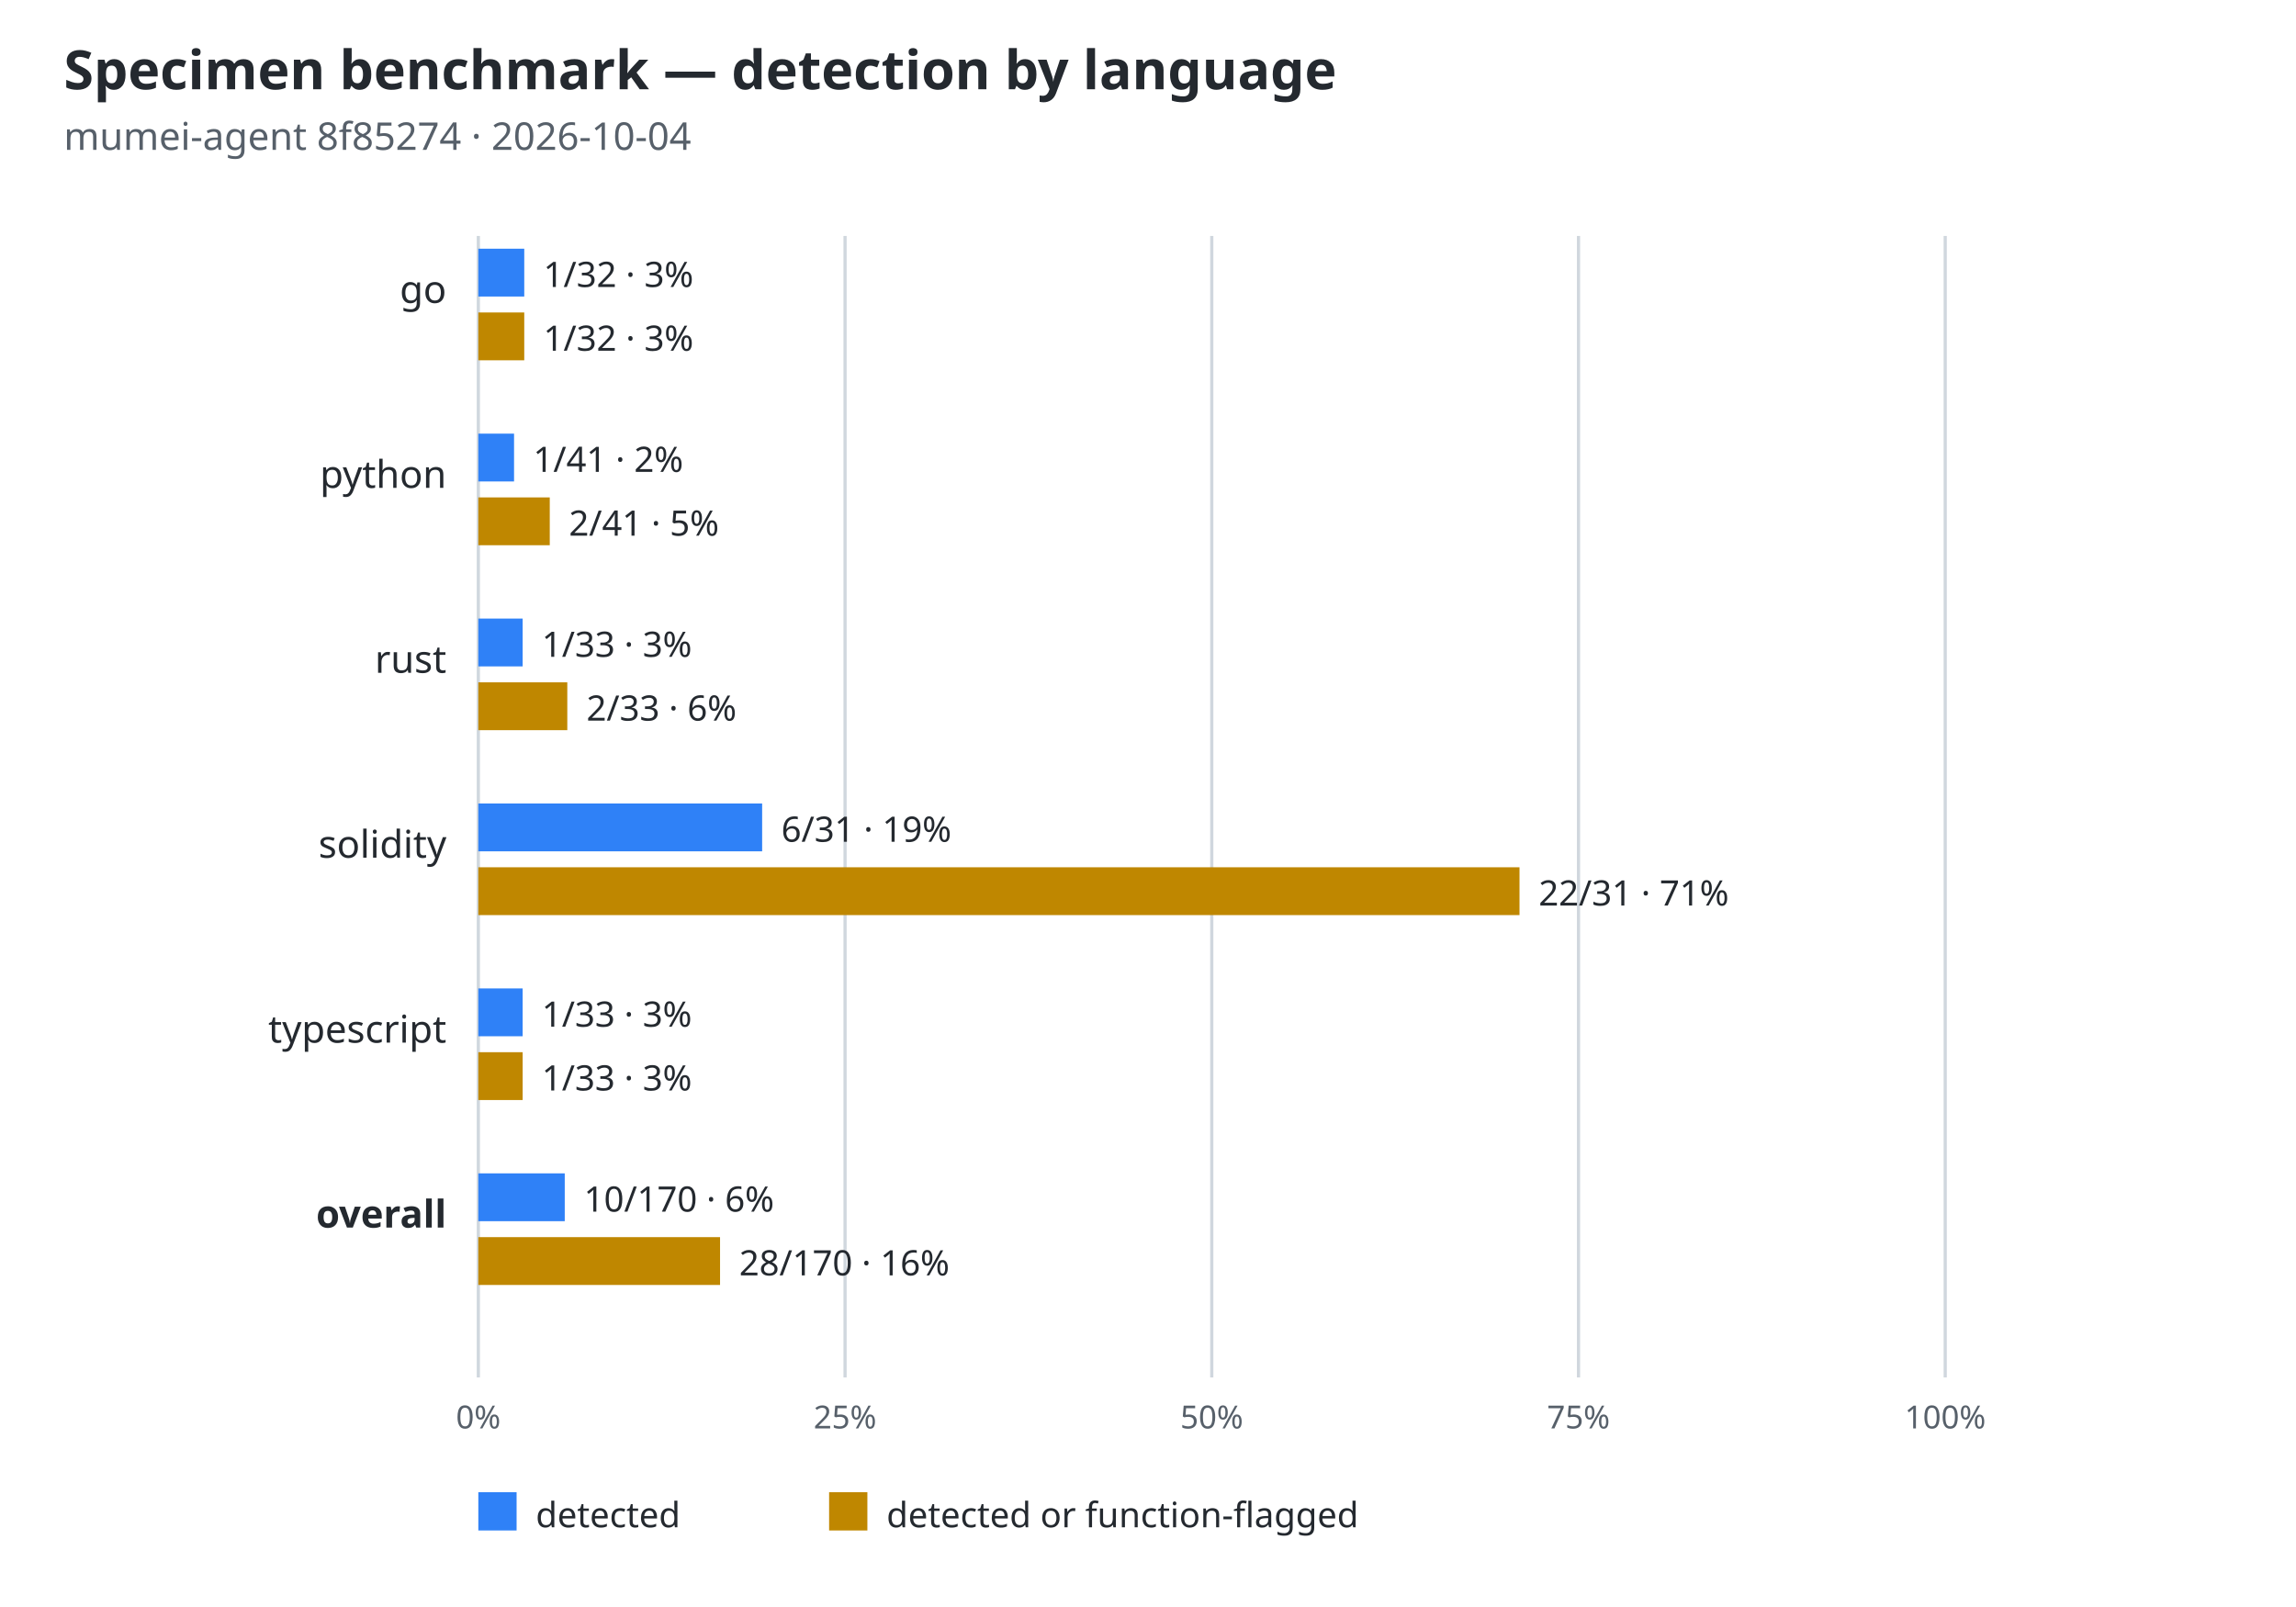
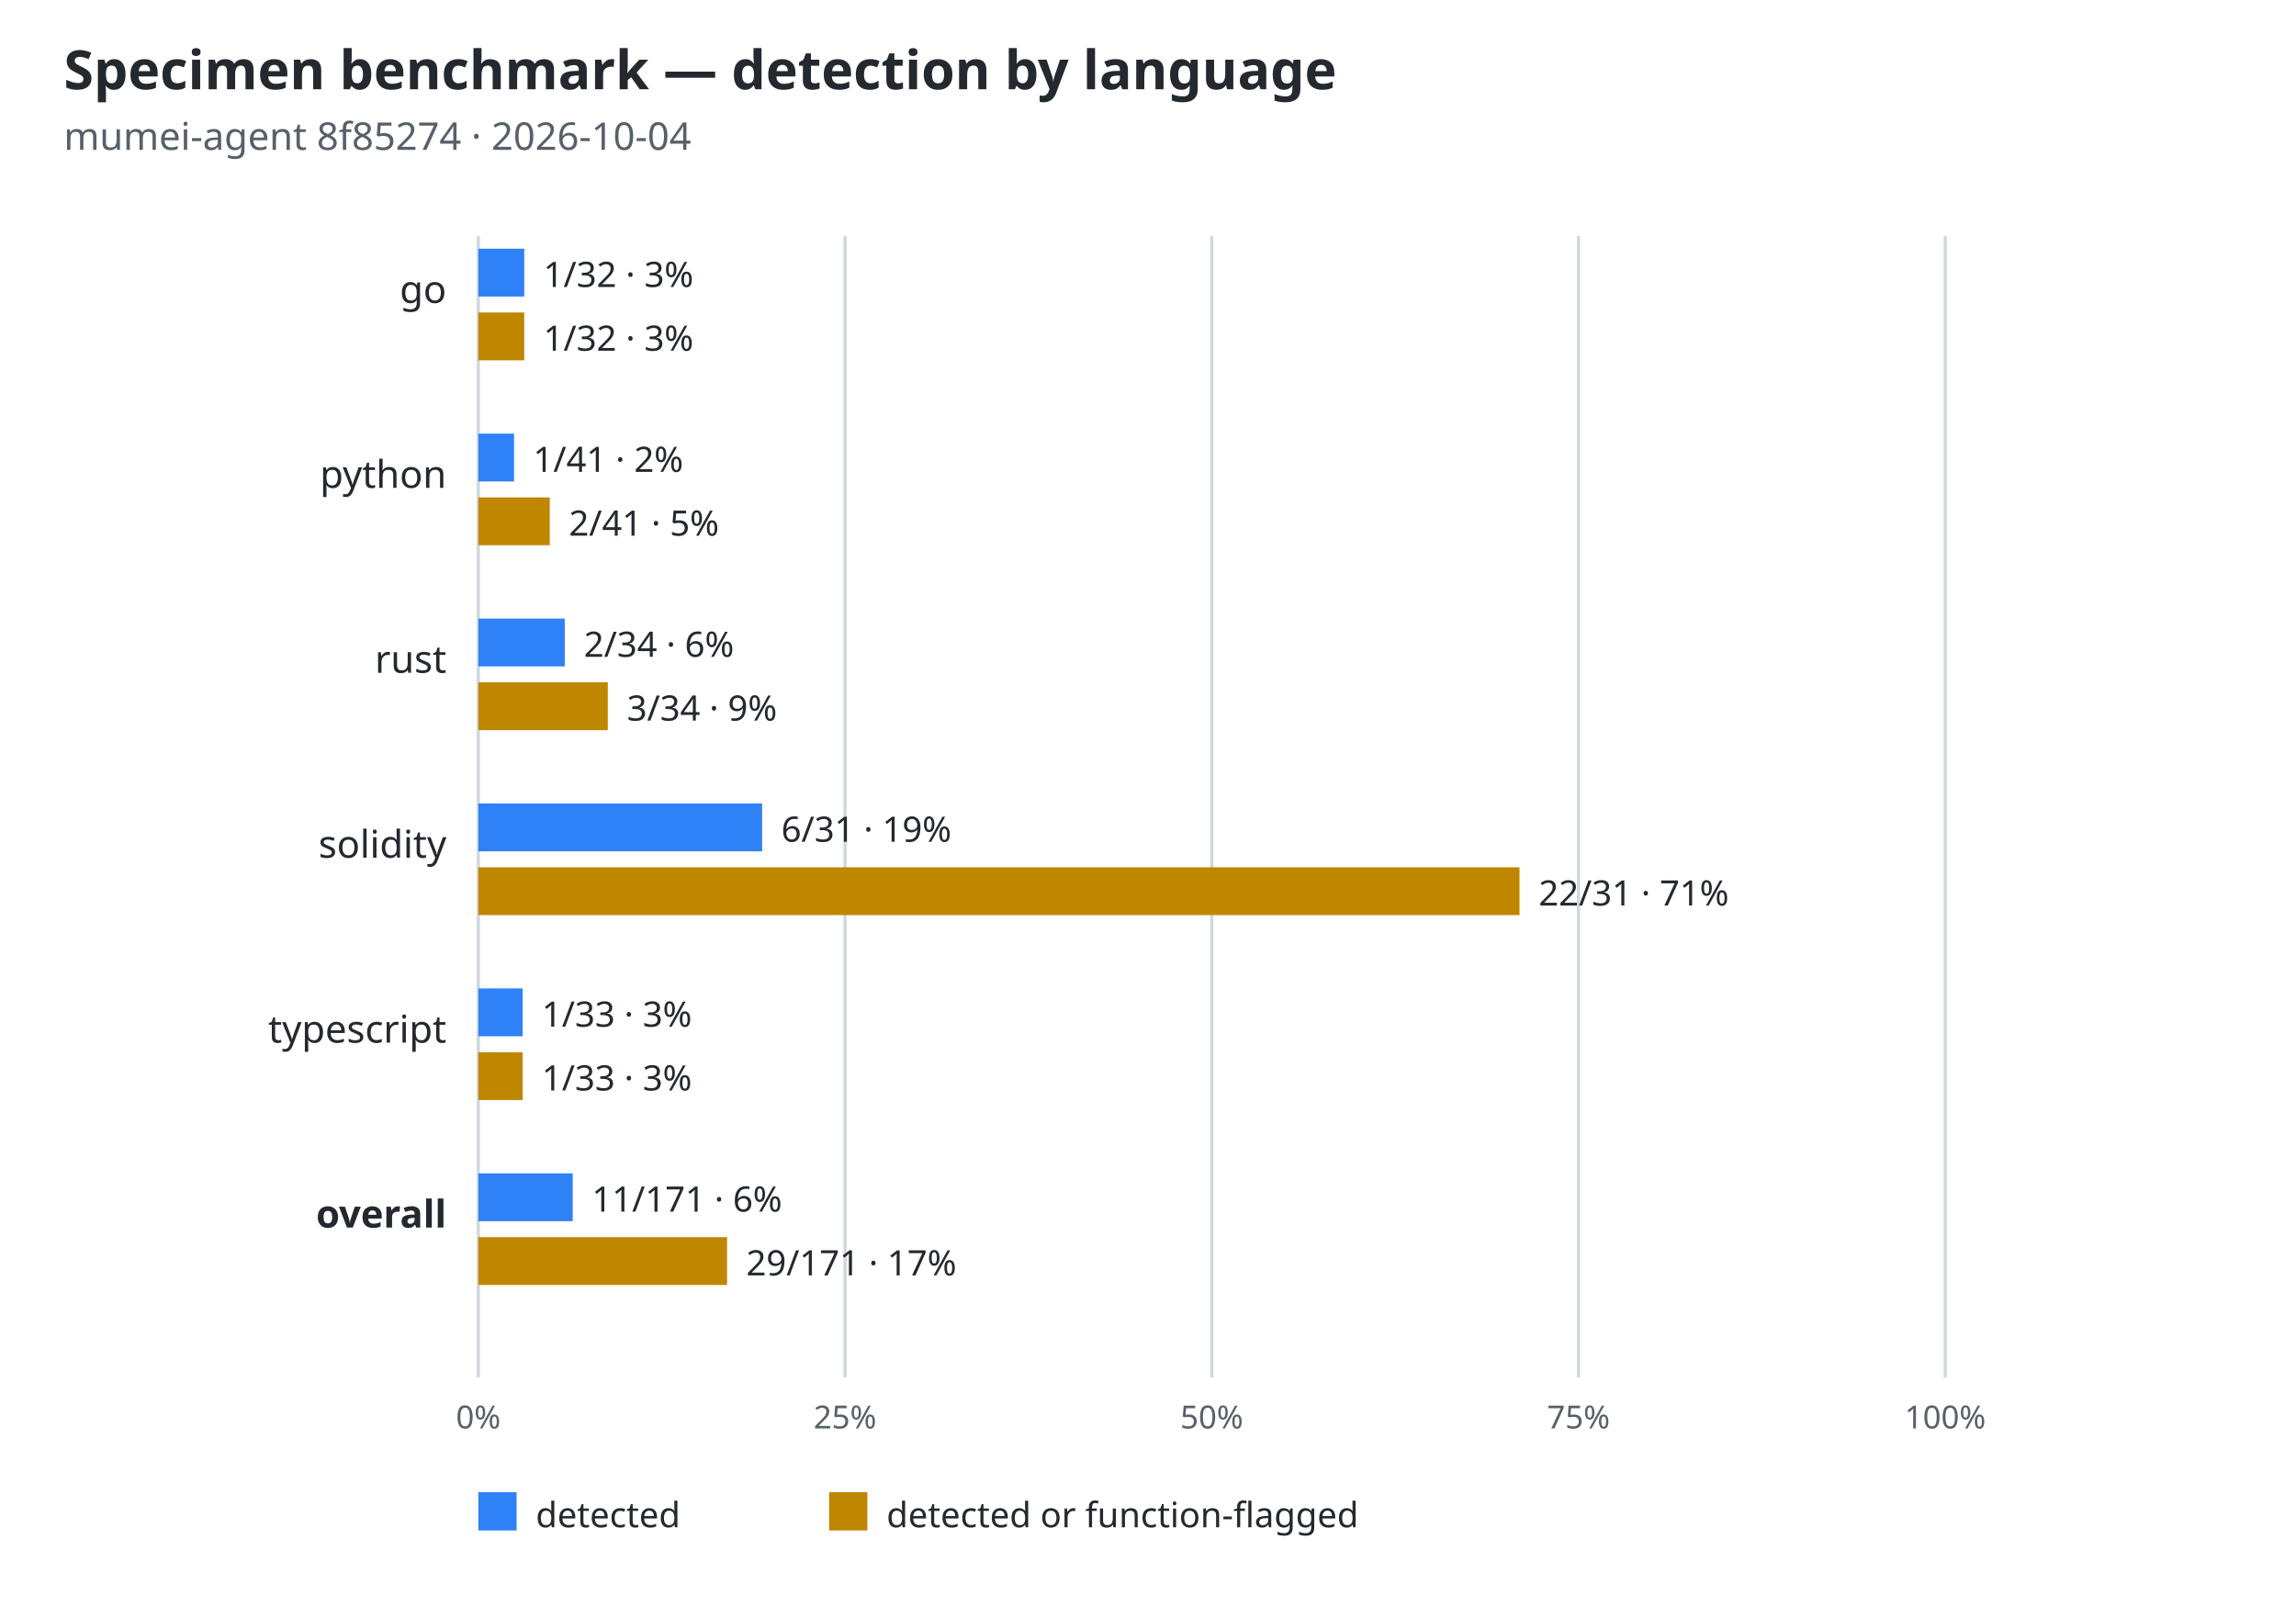
<svg xmlns="http://www.w3.org/2000/svg" viewBox="0 0 720 504" font-family="sans-serif">
  <rect width="720" height="504" fill="white" />
  <text x="20" y="28" font-size="17" font-weight="bold" fill="#24292f">Specimen benchmark — detection by language</text>
  <text x="20" y="47" font-size="12" fill="#57606a">mumei-agent 8f85274 · 2026-10-04</text>
  <line x1="150.0" y1="74" x2="150.0" y2="432" stroke="#d0d7de" stroke-width="1" />
  <text x="150.0" y="448" font-size="10" fill="#57606a" text-anchor="middle">0%</text>
  <line x1="265.0" y1="74" x2="265.0" y2="432" stroke="#d0d7de" stroke-width="1" />
  <text x="265.0" y="448" font-size="10" fill="#57606a" text-anchor="middle">25%</text>
  <line x1="380.0" y1="74" x2="380.0" y2="432" stroke="#d0d7de" stroke-width="1" />
  <text x="380.0" y="448" font-size="10" fill="#57606a" text-anchor="middle">50%</text>
  <line x1="495.0" y1="74" x2="495.0" y2="432" stroke="#d0d7de" stroke-width="1" />
  <text x="495.0" y="448" font-size="10" fill="#57606a" text-anchor="middle">75%</text>
  <line x1="610.0" y1="74" x2="610.0" y2="432" stroke="#d0d7de" stroke-width="1" />
  <text x="610.0" y="448" font-size="10" fill="#57606a" text-anchor="middle">100%</text>
  <text x="140" y="95" font-size="12" font-weight="normal" fill="#24292f" text-anchor="end">go</text>
  <rect x="150" y="78" width="14.4" height="15" fill="#2f81f7" />
  <text x="170.4" y="90" font-size="11" fill="#24292f">1/32 · 3%</text>
  <rect x="150" y="98" width="14.4" height="15" fill="#bf8700" />
  <text x="170.4" y="110" font-size="11" fill="#24292f">1/32 · 3%</text>
  <text x="140" y="153" font-size="12" font-weight="normal" fill="#24292f" text-anchor="end">python</text>
  <rect x="150" y="136" width="11.2" height="15" fill="#2f81f7" />
  <text x="167.2" y="148" font-size="11" fill="#24292f">1/41 · 2%</text>
  <rect x="150" y="156" width="22.4" height="15" fill="#bf8700" />
  <text x="178.4" y="168" font-size="11" fill="#24292f">2/41 · 5%</text>
  <text x="140" y="211" font-size="12" font-weight="normal" fill="#24292f" text-anchor="end">rust</text>
-   <rect x="150" y="194" width="13.9" height="15" fill="#2f81f7" />
-   <text x="169.9" y="206" font-size="11" fill="#24292f">1/33 · 3%</text>
-   <rect x="150" y="214" width="27.9" height="15" fill="#bf8700" />
-   <text x="183.9" y="226" font-size="11" fill="#24292f">2/33 · 6%</text>
+   <rect x="150" y="194" width="27.1" height="15" fill="#2f81f7" />
+   <text x="183.1" y="206" font-size="11" fill="#24292f">2/34 · 6%</text>
+   <rect x="150" y="214" width="40.6" height="15" fill="#bf8700" />
+   <text x="196.6" y="226" font-size="11" fill="#24292f">3/34 · 9%</text>
  <text x="140" y="269" font-size="12" font-weight="normal" fill="#24292f" text-anchor="end">solidity</text>
  <rect x="150" y="252" width="89.0" height="15" fill="#2f81f7" />
  <text x="245.0" y="264" font-size="11" fill="#24292f">6/31 · 19%</text>
  <rect x="150" y="272" width="326.5" height="15" fill="#bf8700" />
  <text x="482.5" y="284" font-size="11" fill="#24292f">22/31 · 71%</text>
  <text x="140" y="327" font-size="12" font-weight="normal" fill="#24292f" text-anchor="end">typescript</text>
  <rect x="150" y="310" width="13.9" height="15" fill="#2f81f7" />
  <text x="169.9" y="322" font-size="11" fill="#24292f">1/33 · 3%</text>
  <rect x="150" y="330" width="13.9" height="15" fill="#bf8700" />
  <text x="169.9" y="342" font-size="11" fill="#24292f">1/33 · 3%</text>
  <text x="140" y="385" font-size="12" font-weight="bold" fill="#24292f" text-anchor="end">overall</text>
-   <rect x="150" y="368" width="27.1" height="15" fill="#2f81f7" />
-   <text x="183.1" y="380" font-size="11" fill="#24292f">10/170 · 6%</text>
-   <rect x="150" y="388" width="75.8" height="15" fill="#bf8700" />
-   <text x="231.8" y="400" font-size="11" fill="#24292f">28/170 · 16%</text>
+   <rect x="150" y="368" width="29.6" height="15" fill="#2f81f7" />
+   <text x="185.6" y="380" font-size="11" fill="#24292f">11/171 · 6%</text>
+   <rect x="150" y="388" width="78.0" height="15" fill="#bf8700" />
+   <text x="234.0" y="400" font-size="11" fill="#24292f">29/171 · 17%</text>
  <rect x="150" y="468" width="12" height="12" fill="#2f81f7" />
  <text x="168" y="479" font-size="11" fill="#24292f">detected</text>
  <rect x="260" y="468" width="12" height="12" fill="#bf8700" />
  <text x="278" y="479" font-size="11" fill="#24292f">detected or function-flagged</text>
</svg>
